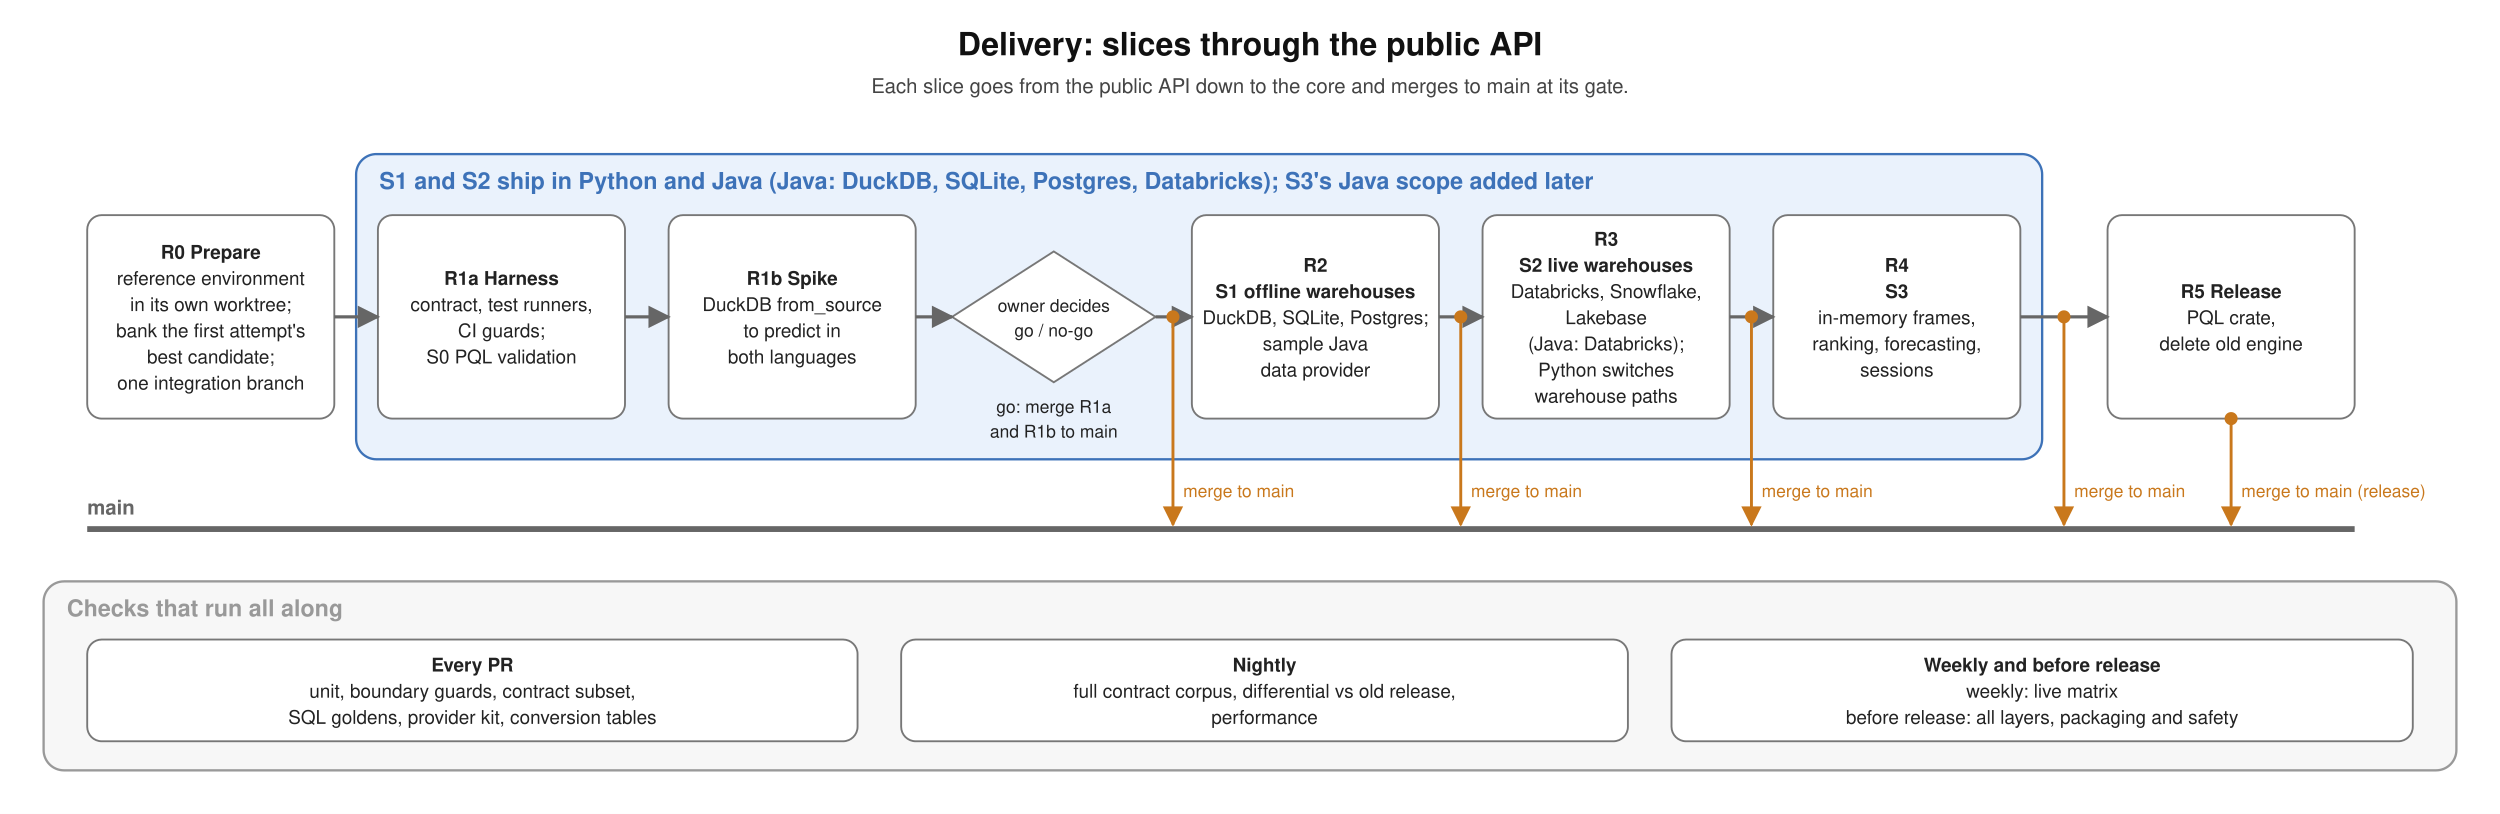
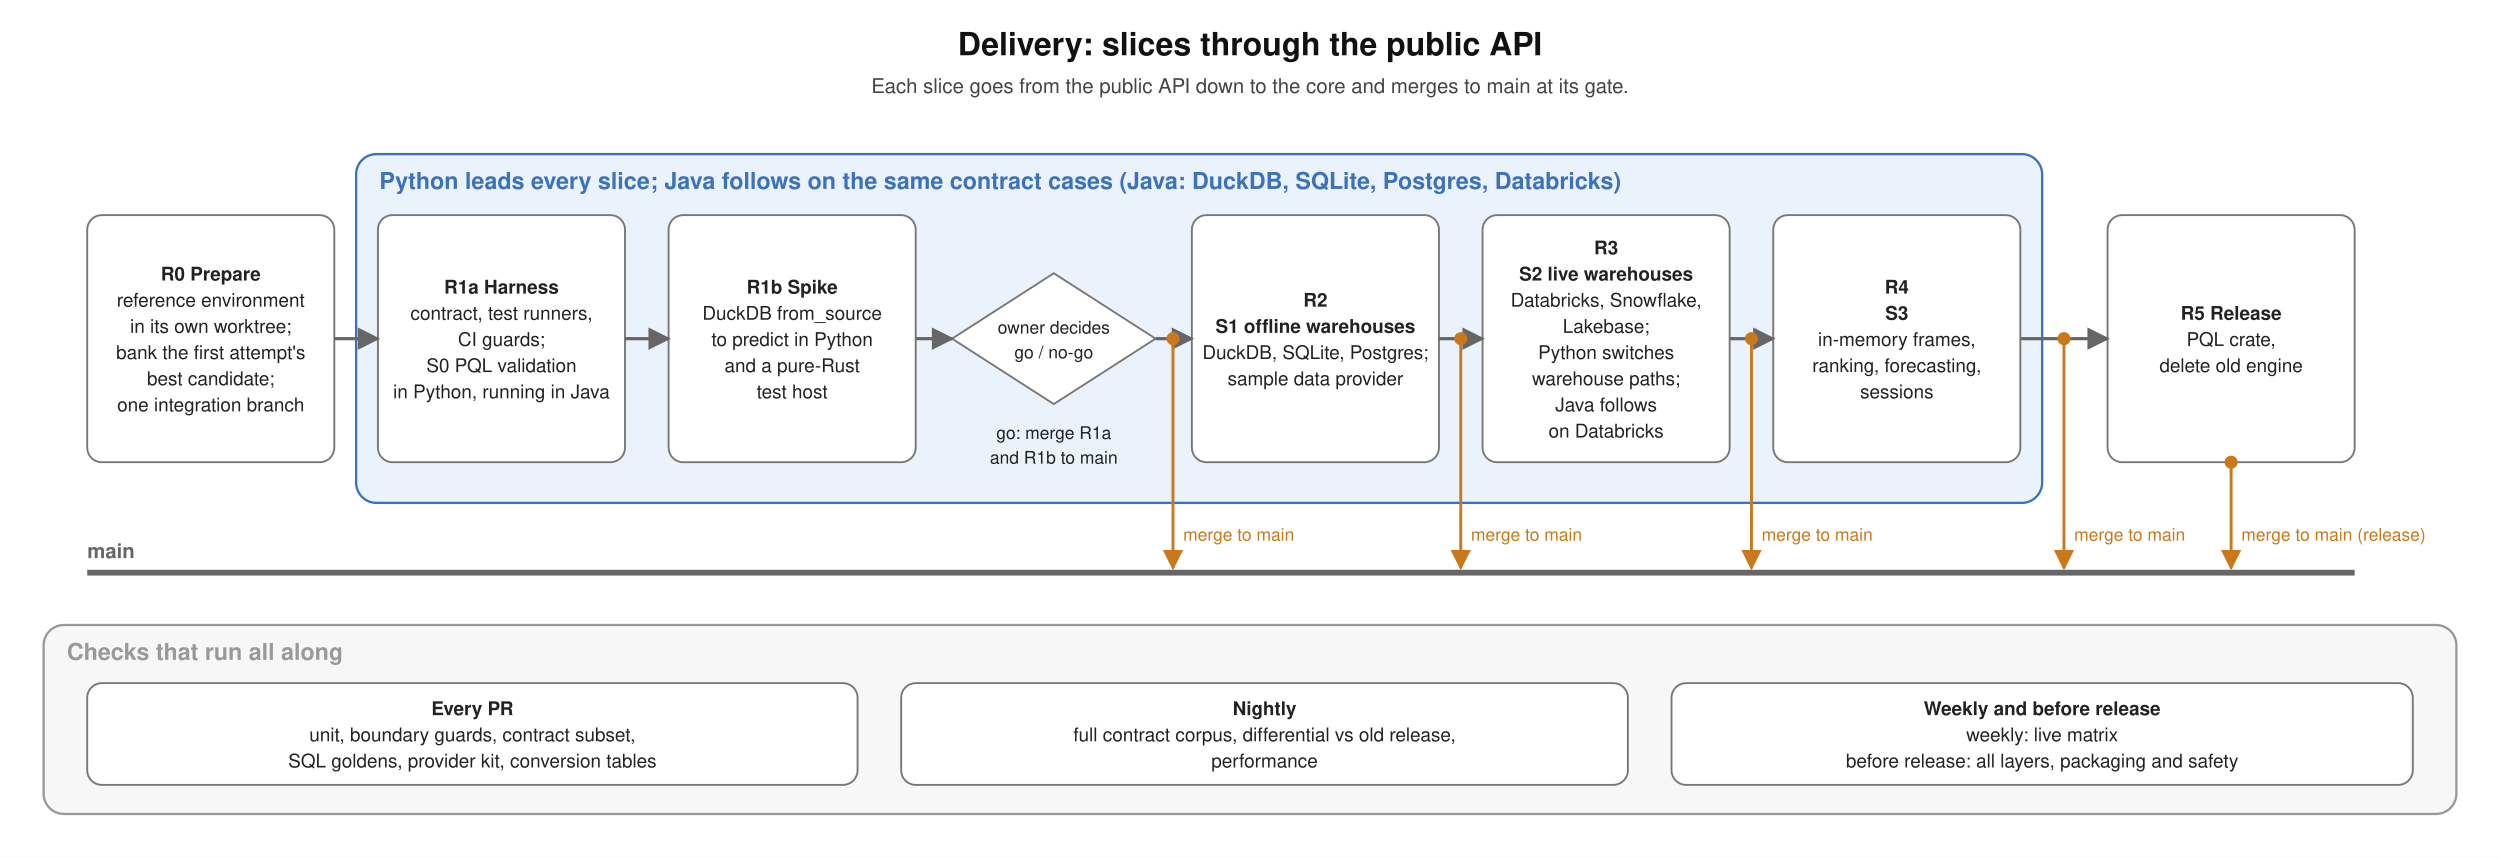
- <svg xmlns="http://www.w3.org/2000/svg" width="1720" height="560" viewBox="0 0 1720 560" font-family="Helvetica, Arial, sans-serif">
+ <svg xmlns="http://www.w3.org/2000/svg" width="1720" height="590" viewBox="0 0 1720 590" font-family="Helvetica, Arial, sans-serif">
  <defs>
    <marker id="eo" viewBox="0 0 10 10" refX="9" refY="5" markerWidth="7" markerHeight="7" orient="auto">
      <path d="M0,0 L10,5 L0,10 z" fill="#c9781c" />
    </marker>
    <marker id="so" viewBox="0 0 10 10" refX="1" refY="5" markerWidth="7" markerHeight="7" orient="auto">
      <path d="M10,0 L0,5 L10,10 z" fill="#c9781c" />
    </marker>
    <marker id="eb" viewBox="0 0 10 10" refX="9" refY="5" markerWidth="7" markerHeight="7" orient="auto">
      <path d="M0,0 L10,5 L0,10 z" fill="#3d72b8" />
    </marker>
    <marker id="sb" viewBox="0 0 10 10" refX="1" refY="5" markerWidth="7" markerHeight="7" orient="auto">
      <path d="M10,0 L0,5 L10,10 z" fill="#3d72b8" />
    </marker>
    <marker id="eg" viewBox="0 0 10 10" refX="9" refY="5" markerWidth="7" markerHeight="7" orient="auto">
      <path d="M0,0 L10,5 L0,10 z" fill="#666666" />
    </marker>
    <marker id="sg" viewBox="0 0 10 10" refX="1" refY="5" markerWidth="7" markerHeight="7" orient="auto">
      <path d="M10,0 L0,5 L10,10 z" fill="#666666" />
    </marker>
  </defs>
-   <rect width="1720" height="560" fill="#ffffff" />
+   <rect width="1720" height="590" fill="#ffffff" />
  <text x="860.0" y="38" font-size="22" font-weight="bold" text-anchor="middle" fill="#111">Delivery: slices through the public API</text>
  <text x="860.0" y="64" font-size="14" text-anchor="middle" fill="#444">Each slice goes from the public API down to the core and merges to main at its gate.</text>
-   <rect x="245" y="106" width="1160" height="210" rx="14" fill="#eaf2fc" stroke="#3d72b8" stroke-width="1.6" />
-   <rect x="60" y="148" width="170" height="140" rx="10" fill="#ffffff" stroke="#777" stroke-width="1.3" />
-   <text x="145.0" y="178.0" font-size="13" font-weight="bold" text-anchor="middle" fill="#222">R0 Prepare</text>
-   <text x="145.0" y="196.0" font-size="13" font-weight="normal" text-anchor="middle" fill="#222">reference environment</text>
-   <text x="145.0" y="214.0" font-size="13" font-weight="normal" text-anchor="middle" fill="#222">in its own worktree;</text>
-   <text x="145.0" y="232.0" font-size="13" font-weight="normal" text-anchor="middle" fill="#222">bank the first attempt's</text>
-   <text x="145.0" y="250.0" font-size="13" font-weight="normal" text-anchor="middle" fill="#222">best candidate;</text>
-   <text x="145.0" y="268.0" font-size="13" font-weight="normal" text-anchor="middle" fill="#222">one integration branch</text>
-   <rect x="260" y="148" width="170" height="140" rx="10" fill="#ffffff" stroke="#777" stroke-width="1.3" />
-   <text x="345.0" y="196.0" font-size="13" font-weight="bold" text-anchor="middle" fill="#222">R1a Harness</text>
-   <text x="345.0" y="214.0" font-size="13" font-weight="normal" text-anchor="middle" fill="#222">contract, test runners,</text>
-   <text x="345.0" y="232.0" font-size="13" font-weight="normal" text-anchor="middle" fill="#222">CI guards;</text>
-   <text x="345.0" y="250.0" font-size="13" font-weight="normal" text-anchor="middle" fill="#222">S0 PQL validation</text>
-   <rect x="460" y="148" width="170" height="140" rx="10" fill="#ffffff" stroke="#777" stroke-width="1.3" />
-   <text x="545.0" y="196.0" font-size="13" font-weight="bold" text-anchor="middle" fill="#222">R1b Spike</text>
-   <text x="545.0" y="214.0" font-size="13" font-weight="normal" text-anchor="middle" fill="#222">DuckDB from_source</text>
-   <text x="545.0" y="232.0" font-size="13" font-weight="normal" text-anchor="middle" fill="#222">to predict in</text>
-   <text x="545.0" y="250.0" font-size="13" font-weight="normal" text-anchor="middle" fill="#222">both languages</text>
-   <rect x="820" y="148" width="170" height="140" rx="10" fill="#ffffff" stroke="#777" stroke-width="1.3" />
-   <text x="905.0" y="187.0" font-size="13" font-weight="bold" text-anchor="middle" fill="#222">R2</text>
-   <text x="905.0" y="205.0" font-size="13" font-weight="bold" text-anchor="middle" fill="#222">S1 offline warehouses</text>
-   <text x="905.0" y="223.0" font-size="13" font-weight="normal" text-anchor="middle" fill="#222">DuckDB, SQLite, Postgres;</text>
-   <text x="905.0" y="241.0" font-size="13" font-weight="normal" text-anchor="middle" fill="#222">sample Java</text>
-   <text x="905.0" y="259.0" font-size="13" font-weight="normal" text-anchor="middle" fill="#222">data provider</text>
-   <rect x="1020" y="148" width="170" height="140" rx="10" fill="#ffffff" stroke="#777" stroke-width="1.3" />
-   <text x="1105.0" y="169.0" font-size="13" font-weight="bold" text-anchor="middle" fill="#222">R3</text>
-   <text x="1105.0" y="187.0" font-size="13" font-weight="bold" text-anchor="middle" fill="#222">S2 live warehouses</text>
-   <text x="1105.0" y="205.0" font-size="13" font-weight="normal" text-anchor="middle" fill="#222">Databricks, Snowflake,</text>
-   <text x="1105.0" y="223.0" font-size="13" font-weight="normal" text-anchor="middle" fill="#222">Lakebase</text>
-   <text x="1105.0" y="241.0" font-size="13" font-weight="normal" text-anchor="middle" fill="#222">(Java: Databricks);</text>
-   <text x="1105.0" y="259.0" font-size="13" font-weight="normal" text-anchor="middle" fill="#222">Python switches</text>
-   <text x="1105.0" y="277.0" font-size="13" font-weight="normal" text-anchor="middle" fill="#222">warehouse paths</text>
-   <rect x="1220" y="148" width="170" height="140" rx="10" fill="#ffffff" stroke="#777" stroke-width="1.3" />
-   <text x="1305.0" y="187.0" font-size="13" font-weight="bold" text-anchor="middle" fill="#222">R4</text>
-   <text x="1305.0" y="205.0" font-size="13" font-weight="bold" text-anchor="middle" fill="#222">S3</text>
-   <text x="1305.0" y="223.0" font-size="13" font-weight="normal" text-anchor="middle" fill="#222">in-memory frames,</text>
-   <text x="1305.0" y="241.0" font-size="13" font-weight="normal" text-anchor="middle" fill="#222">ranking, forecasting,</text>
-   <text x="1305.0" y="259.0" font-size="13" font-weight="normal" text-anchor="middle" fill="#222">sessions</text>
-   <rect x="1450" y="148" width="170" height="140" rx="10" fill="#ffffff" stroke="#777" stroke-width="1.3" />
-   <text x="1535.0" y="205.0" font-size="13" font-weight="bold" text-anchor="middle" fill="#222">R5 Release</text>
-   <text x="1535.0" y="223.0" font-size="13" font-weight="normal" text-anchor="middle" fill="#222">PQL crate,</text>
-   <text x="1535.0" y="241.0" font-size="13" font-weight="normal" text-anchor="middle" fill="#222">delete old engine</text>
-   <path d="M725.0,173 L795,218.0 L725.0,263 L655,218.0 Z" fill="#ffffff" stroke="#777" stroke-width="1.3" />
-   <text x="725.0" y="214.5" font-size="12" font-weight="normal" text-anchor="middle" fill="#222">owner decides</text>
-   <text x="725.0" y="231.5" font-size="12" font-weight="normal" text-anchor="middle" fill="#222">go / no-go</text>
-   <text x="725" y="284" font-size="12" font-weight="normal" text-anchor="middle" fill="#222">go: merge R1a</text>
-   <text x="725" y="301" font-size="12" font-weight="normal" text-anchor="middle" fill="#222">and R1b to main</text>
-   <path d="M230,218 L260,218" fill="none" stroke="#666666" stroke-width="2.2" marker-end="url(#eg)" />
-   <path d="M430,218 L460,218" fill="none" stroke="#666666" stroke-width="2.2" marker-end="url(#eg)" />
-   <path d="M630,218 L655,218" fill="none" stroke="#666666" stroke-width="2.2" marker-end="url(#eg)" />
-   <path d="M795,218 L820,218" fill="none" stroke="#666666" stroke-width="2.2" marker-end="url(#eg)" />
-   <path d="M990,218 L1020,218" fill="none" stroke="#666666" stroke-width="2.2" marker-end="url(#eg)" />
-   <path d="M1190,218 L1220,218" fill="none" stroke="#666666" stroke-width="2.2" marker-end="url(#eg)" />
-   <path d="M1390,218 L1450,218" fill="none" stroke="#666666" stroke-width="2.2" marker-end="url(#eg)" />
-   <line x1="60" y1="364" x2="1620" y2="364" stroke="#666666" stroke-width="4" />
-   <text x="60" y="354" font-size="14" font-weight="bold" fill="#666666">main</text>
-   <path d="M807,218 L807,361" fill="none" stroke="#c9781c" stroke-width="2" marker-end="url(#eo)" />
-   <circle cx="807" cy="218" r="4.5" fill="#c9781c" />
-   <text x="814" y="342" font-size="12" fill="#c9781c">merge to main</text>
-   <path d="M1005,218 L1005,361" fill="none" stroke="#c9781c" stroke-width="2" marker-end="url(#eo)" />
-   <circle cx="1005" cy="218" r="4.5" fill="#c9781c" />
-   <text x="1012" y="342" font-size="12" fill="#c9781c">merge to main</text>
-   <path d="M1205,218 L1205,361" fill="none" stroke="#c9781c" stroke-width="2" marker-end="url(#eo)" />
-   <circle cx="1205" cy="218" r="4.5" fill="#c9781c" />
-   <text x="1212" y="342" font-size="12" fill="#c9781c">merge to main</text>
-   <path d="M1420,218 L1420,361" fill="none" stroke="#c9781c" stroke-width="2" marker-end="url(#eo)" />
-   <circle cx="1420" cy="218" r="4.5" fill="#c9781c" />
-   <text x="1427" y="342" font-size="12" fill="#c9781c">merge to main</text>
-   <path d="M1535,288 L1535,361" fill="none" stroke="#c9781c" stroke-width="2" marker-end="url(#eo)" />
-   <circle cx="1535" cy="288" r="4.5" fill="#c9781c" />
-   <text x="1542" y="342" font-size="12" fill="#c9781c">merge to main (release)</text>
-   <rect x="30" y="400" width="1660" height="130" rx="14" fill="#f7f7f7" stroke="#999999" stroke-width="1.6" />
-   <rect x="60" y="440" width="530" height="70" rx="10" fill="#ffffff" stroke="#777" stroke-width="1.3" />
-   <text x="325.0" y="462.0" font-size="13" font-weight="bold" text-anchor="middle" fill="#222">Every PR</text>
-   <text x="325.0" y="480.0" font-size="13" font-weight="normal" text-anchor="middle" fill="#222">unit, boundary guards, contract subset,</text>
-   <text x="325.0" y="498.0" font-size="13" font-weight="normal" text-anchor="middle" fill="#222">SQL goldens, provider kit, conversion tables</text>
-   <rect x="620" y="440" width="500" height="70" rx="10" fill="#ffffff" stroke="#777" stroke-width="1.3" />
-   <text x="870.0" y="462.0" font-size="13" font-weight="bold" text-anchor="middle" fill="#222">Nightly</text>
-   <text x="870.0" y="480.0" font-size="13" font-weight="normal" text-anchor="middle" fill="#222">full contract corpus, differential vs old release,</text>
-   <text x="870.0" y="498.0" font-size="13" font-weight="normal" text-anchor="middle" fill="#222">performance</text>
-   <rect x="1150" y="440" width="510" height="70" rx="10" fill="#ffffff" stroke="#777" stroke-width="1.3" />
-   <text x="1405.0" y="462.0" font-size="13" font-weight="bold" text-anchor="middle" fill="#222">Weekly and before release</text>
-   <text x="1405.0" y="480.0" font-size="13" font-weight="normal" text-anchor="middle" fill="#222">weekly: live matrix</text>
-   <text x="1405.0" y="498.0" font-size="13" font-weight="normal" text-anchor="middle" fill="#222">before release: all layers, packaging and safety</text>
-   <text x="261" y="130" font-size="16" font-weight="bold" fill="#3d72b8" stroke="#eaf2fc" stroke-width="6" stroke-linejoin="round" paint-order="stroke">S1 and S2 ship in Python and Java (Java: DuckDB, SQLite, Postgres, Databricks); S3's Java scope added later</text>
-   <text x="46" y="424" font-size="16" font-weight="bold" fill="#999999" stroke="#f7f7f7" stroke-width="6" stroke-linejoin="round" paint-order="stroke">Checks that run all along</text>
+   <rect x="245" y="106" width="1160" height="240" rx="14" fill="#eaf2fc" stroke="#3d72b8" stroke-width="1.6" />
+   <rect x="60" y="148" width="170" height="170" rx="10" fill="#ffffff" stroke="#777" stroke-width="1.3" />
+   <text x="145.0" y="193.0" font-size="13" font-weight="bold" text-anchor="middle" fill="#222">R0 Prepare</text>
+   <text x="145.0" y="211.0" font-size="13" font-weight="normal" text-anchor="middle" fill="#222">reference environment</text>
+   <text x="145.0" y="229.0" font-size="13" font-weight="normal" text-anchor="middle" fill="#222">in its own worktree;</text>
+   <text x="145.0" y="247.0" font-size="13" font-weight="normal" text-anchor="middle" fill="#222">bank the first attempt's</text>
+   <text x="145.0" y="265.0" font-size="13" font-weight="normal" text-anchor="middle" fill="#222">best candidate;</text>
+   <text x="145.0" y="283.0" font-size="13" font-weight="normal" text-anchor="middle" fill="#222">one integration branch</text>
+   <rect x="260" y="148" width="170" height="170" rx="10" fill="#ffffff" stroke="#777" stroke-width="1.3" />
+   <text x="345.0" y="202.0" font-size="13" font-weight="bold" text-anchor="middle" fill="#222">R1a Harness</text>
+   <text x="345.0" y="220.0" font-size="13" font-weight="normal" text-anchor="middle" fill="#222">contract, test runners,</text>
+   <text x="345.0" y="238.0" font-size="13" font-weight="normal" text-anchor="middle" fill="#222">CI guards;</text>
+   <text x="345.0" y="256.0" font-size="13" font-weight="normal" text-anchor="middle" fill="#222">S0 PQL validation</text>
+   <text x="345.0" y="274.0" font-size="13" font-weight="normal" text-anchor="middle" fill="#222">in Python, running in Java</text>
+   <rect x="460" y="148" width="170" height="170" rx="10" fill="#ffffff" stroke="#777" stroke-width="1.3" />
+   <text x="545.0" y="202.0" font-size="13" font-weight="bold" text-anchor="middle" fill="#222">R1b Spike</text>
+   <text x="545.0" y="220.0" font-size="13" font-weight="normal" text-anchor="middle" fill="#222">DuckDB from_source</text>
+   <text x="545.0" y="238.0" font-size="13" font-weight="normal" text-anchor="middle" fill="#222">to predict in Python</text>
+   <text x="545.0" y="256.0" font-size="13" font-weight="normal" text-anchor="middle" fill="#222">and a pure-Rust</text>
+   <text x="545.0" y="274.0" font-size="13" font-weight="normal" text-anchor="middle" fill="#222">test host</text>
+   <rect x="820" y="148" width="170" height="170" rx="10" fill="#ffffff" stroke="#777" stroke-width="1.3" />
+   <text x="905.0" y="211.0" font-size="13" font-weight="bold" text-anchor="middle" fill="#222">R2</text>
+   <text x="905.0" y="229.0" font-size="13" font-weight="bold" text-anchor="middle" fill="#222">S1 offline warehouses</text>
+   <text x="905.0" y="247.0" font-size="13" font-weight="normal" text-anchor="middle" fill="#222">DuckDB, SQLite, Postgres;</text>
+   <text x="905.0" y="265.0" font-size="13" font-weight="normal" text-anchor="middle" fill="#222">sample data provider</text>
+   <rect x="1020" y="148" width="170" height="170" rx="10" fill="#ffffff" stroke="#777" stroke-width="1.3" />
+   <text x="1105.0" y="175.0" font-size="13" font-weight="bold" text-anchor="middle" fill="#222">R3</text>
+   <text x="1105.0" y="193.0" font-size="13" font-weight="bold" text-anchor="middle" fill="#222">S2 live warehouses</text>
+   <text x="1105.0" y="211.0" font-size="13" font-weight="normal" text-anchor="middle" fill="#222">Databricks, Snowflake,</text>
+   <text x="1105.0" y="229.0" font-size="13" font-weight="normal" text-anchor="middle" fill="#222">Lakebase;</text>
+   <text x="1105.0" y="247.0" font-size="13" font-weight="normal" text-anchor="middle" fill="#222">Python switches</text>
+   <text x="1105.0" y="265.0" font-size="13" font-weight="normal" text-anchor="middle" fill="#222">warehouse paths;</text>
+   <text x="1105.0" y="283.0" font-size="13" font-weight="normal" text-anchor="middle" fill="#222">Java follows</text>
+   <text x="1105.0" y="301.0" font-size="13" font-weight="normal" text-anchor="middle" fill="#222">on Databricks</text>
+   <rect x="1220" y="148" width="170" height="170" rx="10" fill="#ffffff" stroke="#777" stroke-width="1.3" />
+   <text x="1305.0" y="202.0" font-size="13" font-weight="bold" text-anchor="middle" fill="#222">R4</text>
+   <text x="1305.0" y="220.0" font-size="13" font-weight="bold" text-anchor="middle" fill="#222">S3</text>
+   <text x="1305.0" y="238.0" font-size="13" font-weight="normal" text-anchor="middle" fill="#222">in-memory frames,</text>
+   <text x="1305.0" y="256.0" font-size="13" font-weight="normal" text-anchor="middle" fill="#222">ranking, forecasting,</text>
+   <text x="1305.0" y="274.0" font-size="13" font-weight="normal" text-anchor="middle" fill="#222">sessions</text>
+   <rect x="1450" y="148" width="170" height="170" rx="10" fill="#ffffff" stroke="#777" stroke-width="1.3" />
+   <text x="1535.0" y="220.0" font-size="13" font-weight="bold" text-anchor="middle" fill="#222">R5 Release</text>
+   <text x="1535.0" y="238.0" font-size="13" font-weight="normal" text-anchor="middle" fill="#222">PQL crate,</text>
+   <text x="1535.0" y="256.0" font-size="13" font-weight="normal" text-anchor="middle" fill="#222">delete old engine</text>
+   <path d="M725.0,188 L795,233.0 L725.0,278 L655,233.0 Z" fill="#ffffff" stroke="#777" stroke-width="1.3" />
+   <text x="725.0" y="229.5" font-size="12" font-weight="normal" text-anchor="middle" fill="#222">owner decides</text>
+   <text x="725.0" y="246.5" font-size="12" font-weight="normal" text-anchor="middle" fill="#222">go / no-go</text>
+   <text x="725" y="302" font-size="12" font-weight="normal" text-anchor="middle" fill="#222">go: merge R1a</text>
+   <text x="725" y="319" font-size="12" font-weight="normal" text-anchor="middle" fill="#222">and R1b to main</text>
+   <path d="M230,233 L260,233" fill="none" stroke="#666666" stroke-width="2.2" marker-end="url(#eg)" />
+   <path d="M430,233 L460,233" fill="none" stroke="#666666" stroke-width="2.2" marker-end="url(#eg)" />
+   <path d="M630,233 L655,233" fill="none" stroke="#666666" stroke-width="2.2" marker-end="url(#eg)" />
+   <path d="M795,233 L820,233" fill="none" stroke="#666666" stroke-width="2.2" marker-end="url(#eg)" />
+   <path d="M990,233 L1020,233" fill="none" stroke="#666666" stroke-width="2.2" marker-end="url(#eg)" />
+   <path d="M1190,233 L1220,233" fill="none" stroke="#666666" stroke-width="2.2" marker-end="url(#eg)" />
+   <path d="M1390,233 L1450,233" fill="none" stroke="#666666" stroke-width="2.2" marker-end="url(#eg)" />
+   <line x1="60" y1="394" x2="1620" y2="394" stroke="#666666" stroke-width="4" />
+   <text x="60" y="384" font-size="14" font-weight="bold" fill="#666666">main</text>
+   <path d="M807,233 L807,391" fill="none" stroke="#c9781c" stroke-width="2" marker-end="url(#eo)" />
+   <circle cx="807" cy="233" r="4.5" fill="#c9781c" />
+   <text x="814" y="372" font-size="12" fill="#c9781c">merge to main</text>
+   <path d="M1005,233 L1005,391" fill="none" stroke="#c9781c" stroke-width="2" marker-end="url(#eo)" />
+   <circle cx="1005" cy="233" r="4.5" fill="#c9781c" />
+   <text x="1012" y="372" font-size="12" fill="#c9781c">merge to main</text>
+   <path d="M1205,233 L1205,391" fill="none" stroke="#c9781c" stroke-width="2" marker-end="url(#eo)" />
+   <circle cx="1205" cy="233" r="4.5" fill="#c9781c" />
+   <text x="1212" y="372" font-size="12" fill="#c9781c">merge to main</text>
+   <path d="M1420,233 L1420,391" fill="none" stroke="#c9781c" stroke-width="2" marker-end="url(#eo)" />
+   <circle cx="1420" cy="233" r="4.5" fill="#c9781c" />
+   <text x="1427" y="372" font-size="12" fill="#c9781c">merge to main</text>
+   <path d="M1535,318 L1535,391" fill="none" stroke="#c9781c" stroke-width="2" marker-end="url(#eo)" />
+   <circle cx="1535" cy="318" r="4.5" fill="#c9781c" />
+   <text x="1542" y="372" font-size="12" fill="#c9781c">merge to main (release)</text>
+   <rect x="30" y="430" width="1660" height="130" rx="14" fill="#f7f7f7" stroke="#999999" stroke-width="1.6" />
+   <rect x="60" y="470" width="530" height="70" rx="10" fill="#ffffff" stroke="#777" stroke-width="1.3" />
+   <text x="325.0" y="492.0" font-size="13" font-weight="bold" text-anchor="middle" fill="#222">Every PR</text>
+   <text x="325.0" y="510.0" font-size="13" font-weight="normal" text-anchor="middle" fill="#222">unit, boundary guards, contract subset,</text>
+   <text x="325.0" y="528.0" font-size="13" font-weight="normal" text-anchor="middle" fill="#222">SQL goldens, provider kit, conversion tables</text>
+   <rect x="620" y="470" width="500" height="70" rx="10" fill="#ffffff" stroke="#777" stroke-width="1.3" />
+   <text x="870.0" y="492.0" font-size="13" font-weight="bold" text-anchor="middle" fill="#222">Nightly</text>
+   <text x="870.0" y="510.0" font-size="13" font-weight="normal" text-anchor="middle" fill="#222">full contract corpus, differential vs old release,</text>
+   <text x="870.0" y="528.0" font-size="13" font-weight="normal" text-anchor="middle" fill="#222">performance</text>
+   <rect x="1150" y="470" width="510" height="70" rx="10" fill="#ffffff" stroke="#777" stroke-width="1.3" />
+   <text x="1405.0" y="492.0" font-size="13" font-weight="bold" text-anchor="middle" fill="#222">Weekly and before release</text>
+   <text x="1405.0" y="510.0" font-size="13" font-weight="normal" text-anchor="middle" fill="#222">weekly: live matrix</text>
+   <text x="1405.0" y="528.0" font-size="13" font-weight="normal" text-anchor="middle" fill="#222">before release: all layers, packaging and safety</text>
+   <text x="261" y="130" font-size="16" font-weight="bold" fill="#3d72b8" stroke="#eaf2fc" stroke-width="6" stroke-linejoin="round" paint-order="stroke">Python leads every slice; Java follows on the same contract cases (Java: DuckDB, SQLite, Postgres, Databricks)</text>
+   <text x="46" y="454" font-size="16" font-weight="bold" fill="#999999" stroke="#f7f7f7" stroke-width="6" stroke-linejoin="round" paint-order="stroke">Checks that run all along</text>
</svg>
